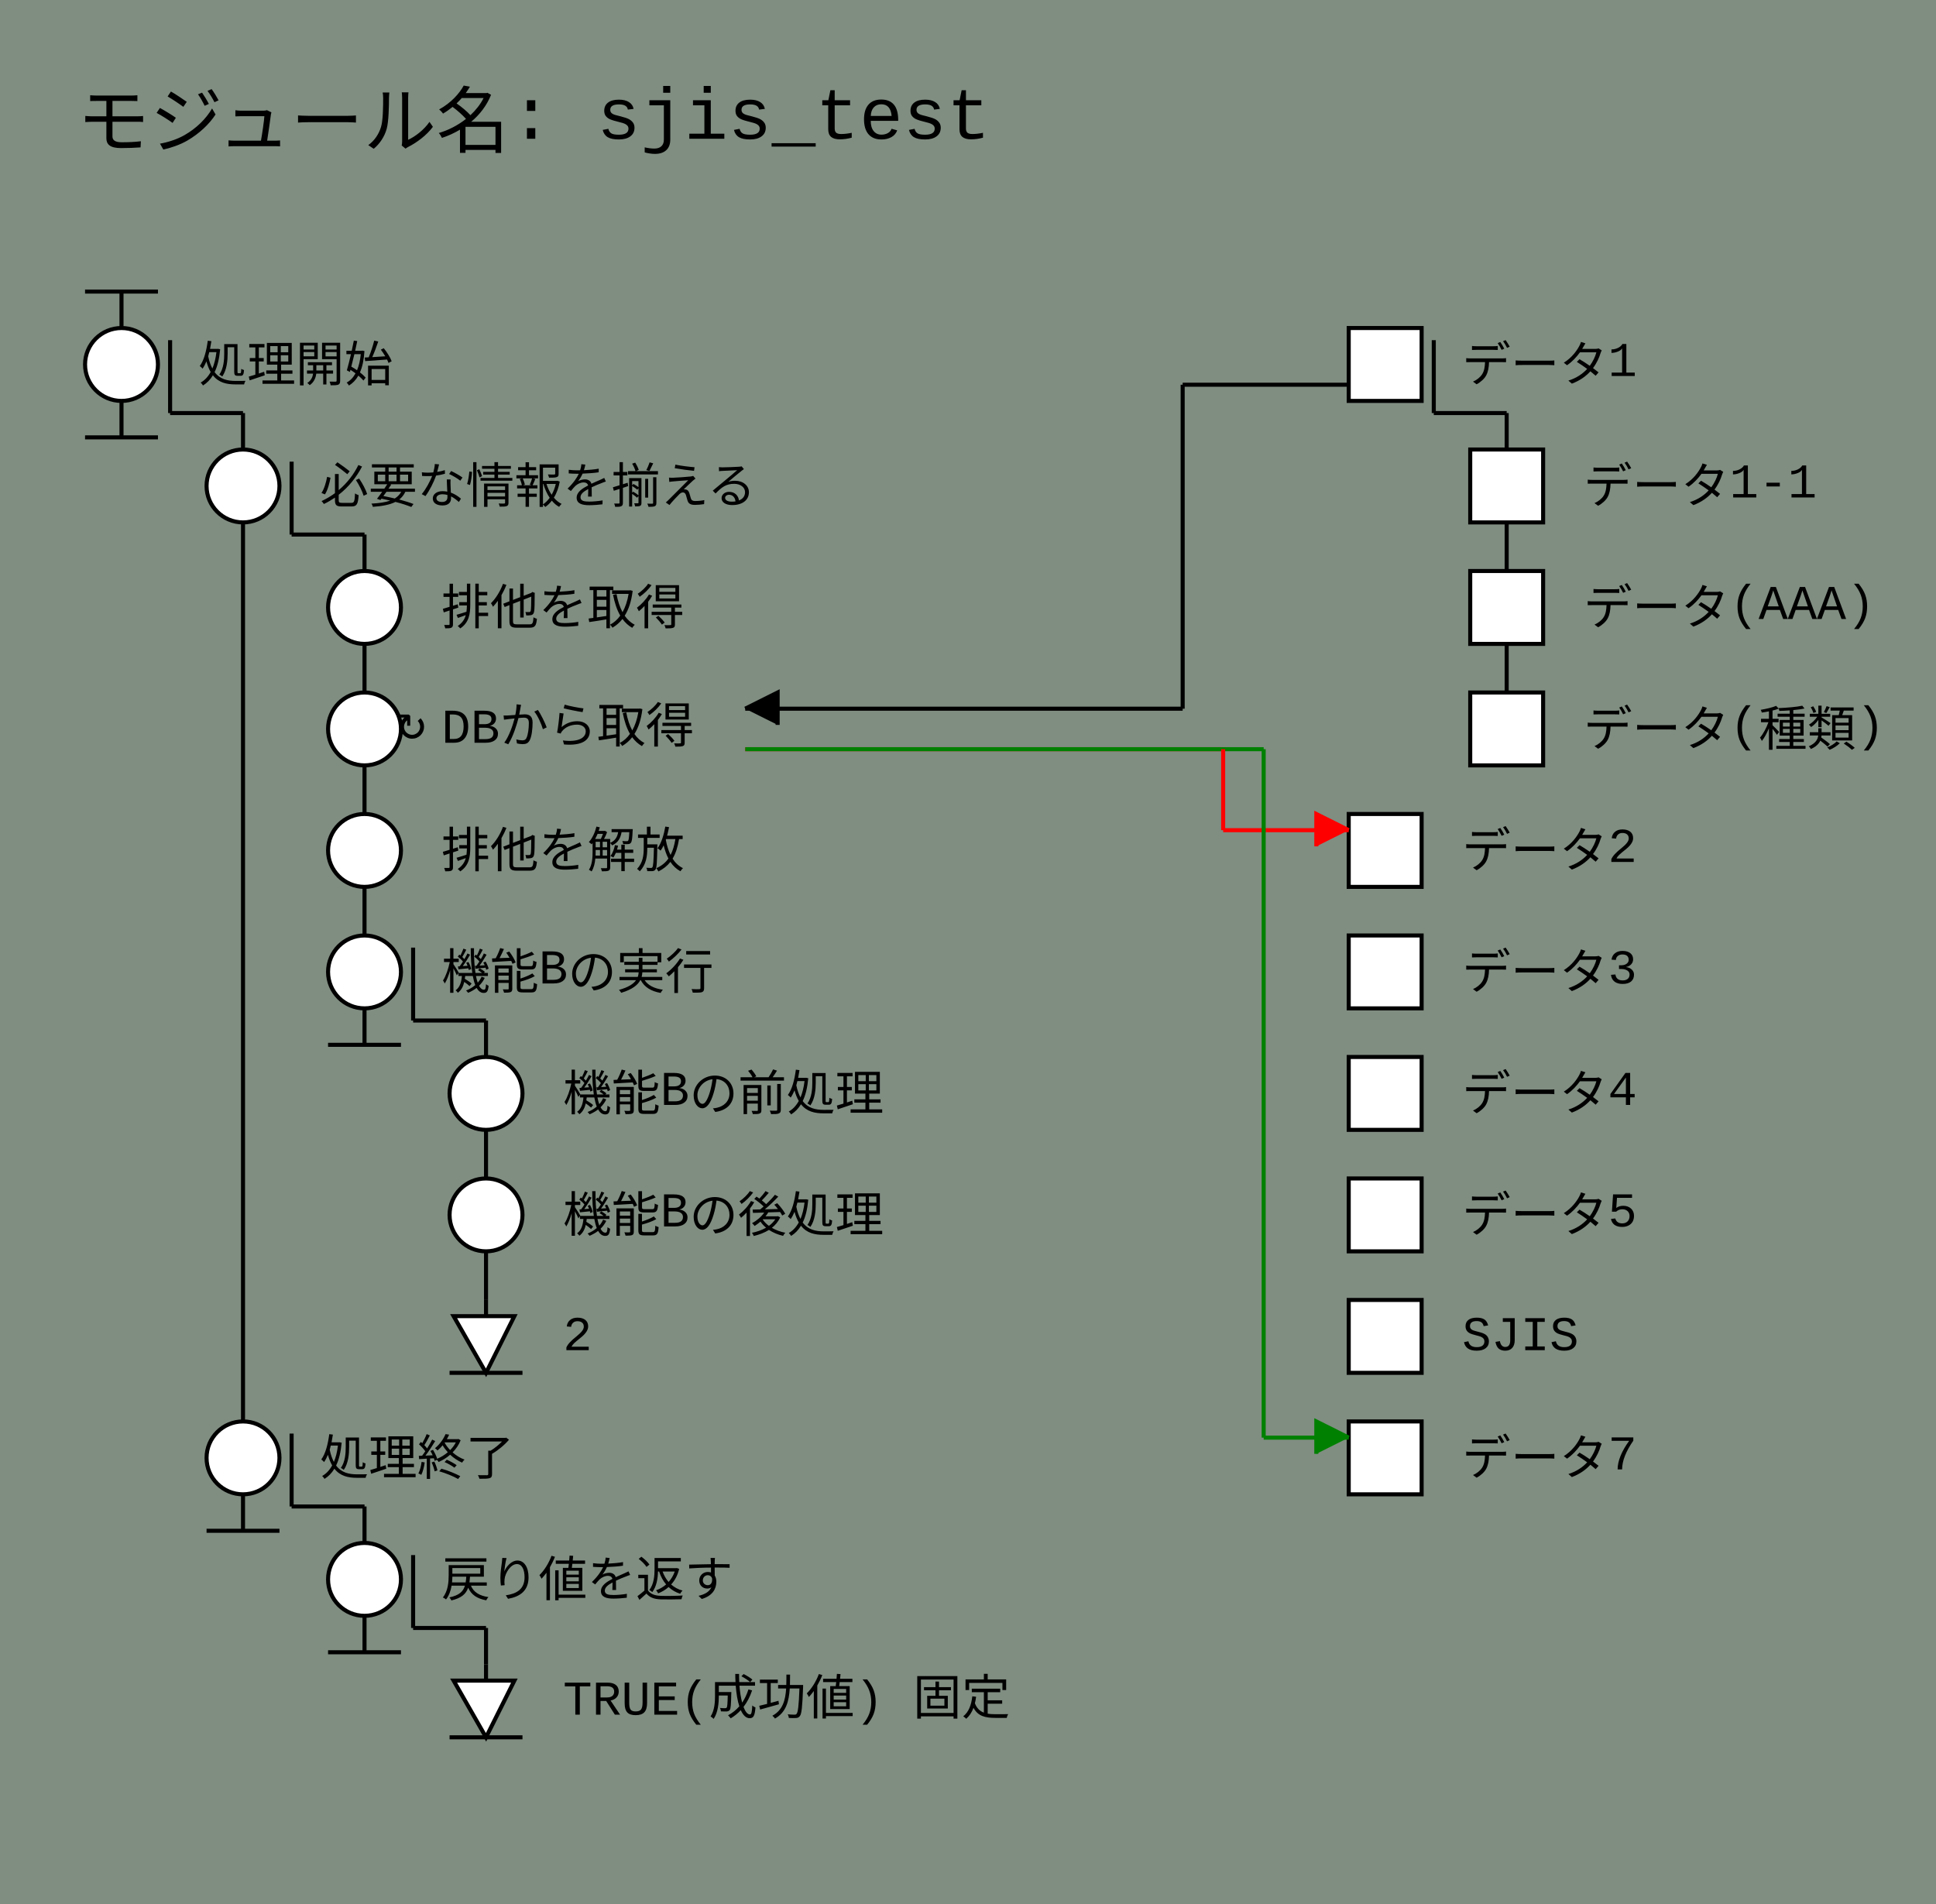
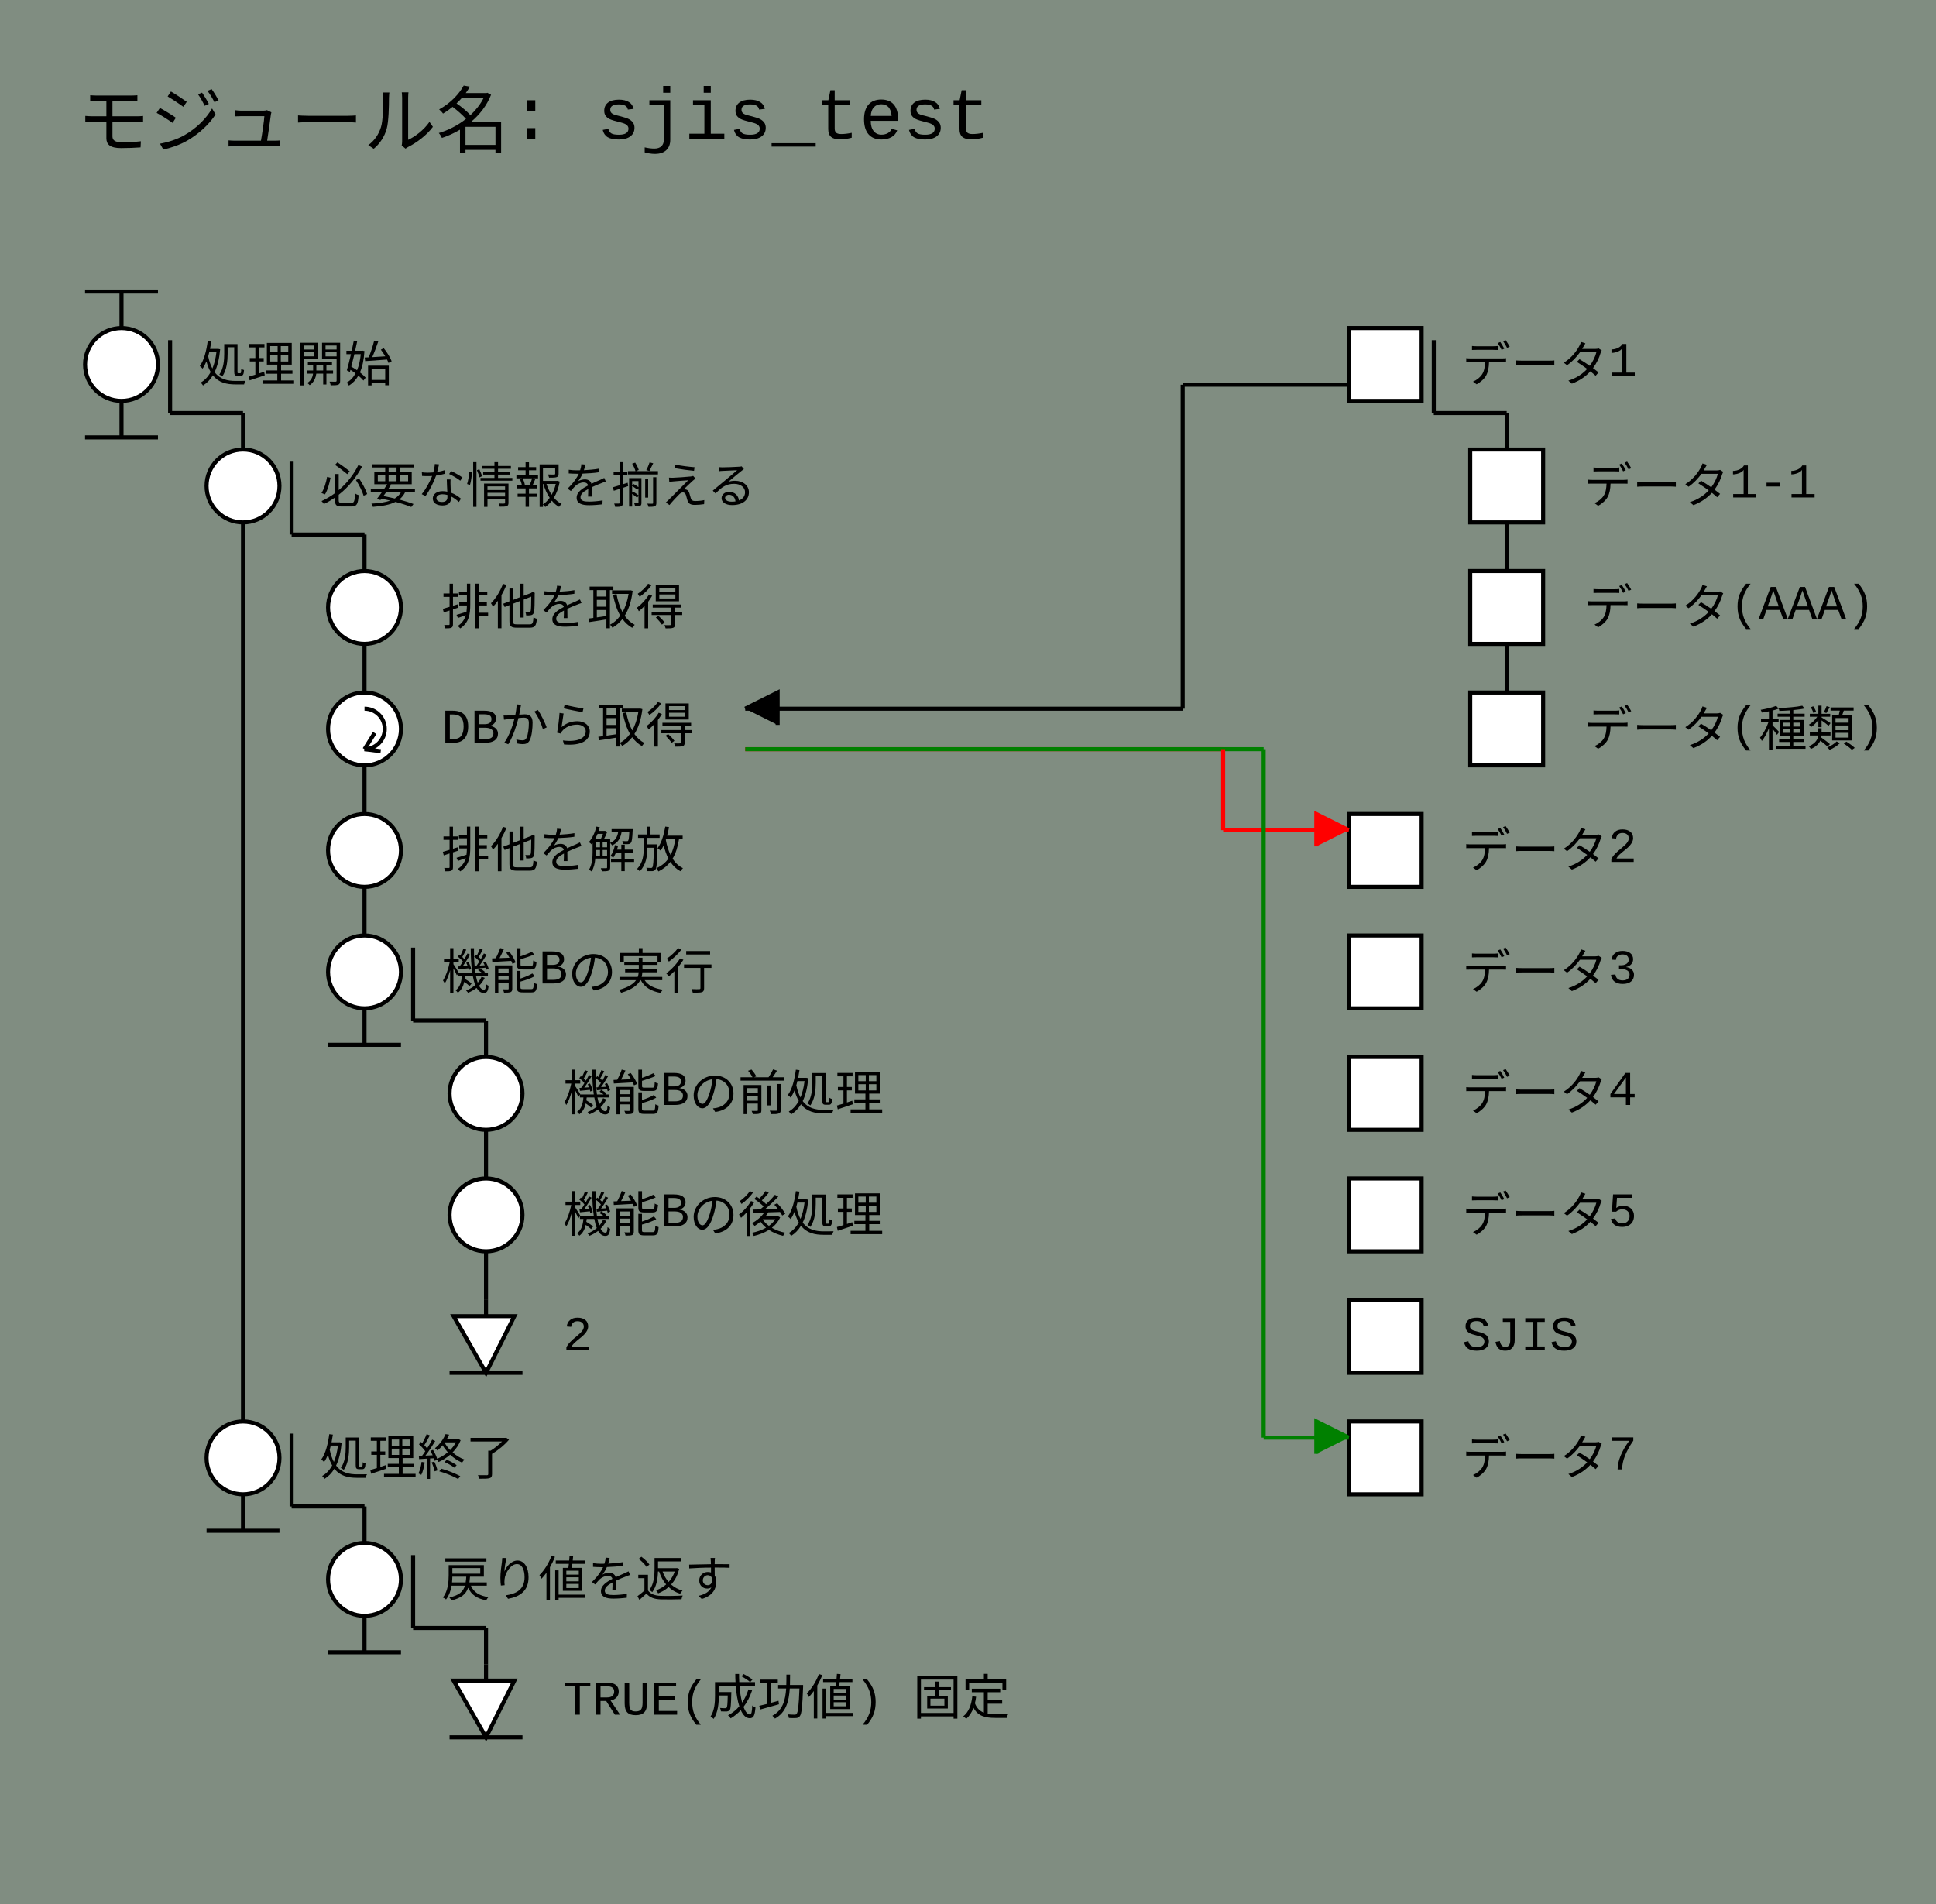
<svg xmlns="http://www.w3.org/2000/svg" width="478" height="470" style="background-color: #808d81">
  <rect x="0" y="0" width="478" height="470" fill="#808d81" stroke="#808d81" />
  <text x="19" y="30" text-anchor="start" dominant-baseline="middle" font-family="Consolas, Courier New, monospace" font-size="18px" rotate="0">モジュール名: sjis_test</text>
  <circle cx="30" cy="90" r="9" fill="white" stroke="black" />
  <text x="49" y="90" text-anchor="start" dominant-baseline="middle" font-family="Consolas, Courier New, monospace" font-size="12px" rotate="0">処理開始</text>
  <line x1="30" y1="72" x2="30" y2="81" stroke="black" />
  <line x1="21" y1="72" x2="39" y2="72" stroke="black" />
  <line x1="30" y1="99" x2="30" y2="108" stroke="black" />
  <line x1="21" y1="108" x2="39" y2="108" stroke="black" />
  <circle cx="60" cy="120" r="9" fill="white" stroke="black" />
  <text x="79" y="120" text-anchor="start" dominant-baseline="middle" font-family="Consolas, Courier New, monospace" font-size="12px" rotate="0">必要な情報を揃える</text>
  <line x1="60" y1="102" x2="60" y2="111" stroke="black" />
  <line x1="42" y1="102" x2="60" y2="102" stroke="black" />
  <line x1="42" y1="84" x2="42" y2="102" stroke="black" />
  <circle cx="90" cy="150" r="9" fill="white" stroke="black" />
  <text x="109" y="150" text-anchor="start" dominant-baseline="middle" font-family="Consolas, Courier New, monospace" font-size="12px" rotate="0">排他を取得</text>
  <line x1="90" y1="132" x2="90" y2="141" stroke="black" />
  <line x1="72" y1="132" x2="90" y2="132" stroke="black" />
  <line x1="72" y1="114" x2="72" y2="132" stroke="black" />
  <circle cx="90" cy="180" r="9" fill="white" stroke="black" />
-   <text x="98" y="179" text-anchor="start" dominant-baseline="middle" font-family="Consolas, Courier New, monospace" font-size="12px" rotate="240">↻</text>
+   <path d="M 90 175 A 5 5, 0 0 1 90 185" stroke="black" fill="transparent" />
+   <path d="M 90 185 L 92.5 181 M 90 185 L 94 185.5" stroke="black" fill="transparent" />
  <text x="109" y="180" text-anchor="start" dominant-baseline="middle" font-family="Consolas, Courier New, monospace" font-size="12px" rotate="0">DBから取得</text>
  <line x1="90" y1="159" x2="90" y2="171" stroke="black" />
  <circle cx="90" cy="210" r="9" fill="white" stroke="black" />
  <text x="109" y="210" text-anchor="start" dominant-baseline="middle" font-family="Consolas, Courier New, monospace" font-size="12px" rotate="0">排他を解放</text>
  <line x1="90" y1="189" x2="90" y2="201" stroke="black" />
  <circle cx="90" cy="240" r="9" fill="white" stroke="black" />
  <text x="109" y="240" text-anchor="start" dominant-baseline="middle" font-family="Consolas, Courier New, monospace" font-size="12px" rotate="0">機能Bの実行</text>
  <line x1="90" y1="219" x2="90" y2="231" stroke="black" />
  <line x1="90" y1="249" x2="90" y2="258" stroke="black" />
  <line x1="81" y1="258" x2="99" y2="258" stroke="black" />
  <circle cx="120" cy="270" r="9" fill="white" stroke="black" />
  <text x="139" y="270" text-anchor="start" dominant-baseline="middle" font-family="Consolas, Courier New, monospace" font-size="12px" rotate="0">機能Bの前処理</text>
  <line x1="120" y1="252" x2="120" y2="261" stroke="black" />
  <line x1="102" y1="252" x2="120" y2="252" stroke="black" />
  <line x1="102" y1="234" x2="102" y2="252" stroke="black" />
  <circle cx="120" cy="300" r="9" fill="white" stroke="black" />
  <text x="139" y="300" text-anchor="start" dominant-baseline="middle" font-family="Consolas, Courier New, monospace" font-size="12px" rotate="0">機能Bの後処理</text>
  <line x1="120" y1="279" x2="120" y2="291" stroke="black" />
  <line x1="120" y1="321" x2="120" y2="330" stroke="black" />
  <polygon points="120 339 112 325 127 325" fill="white" stroke="black" />
  <line x1="111" y1="339" x2="129" y2="339" stroke="black" />
  <text x="139" y="330" text-anchor="start" dominant-baseline="middle" font-family="Consolas, Courier New, monospace" font-size="12px" rotate="0">2</text>
  <line x1="120" y1="309" x2="120" y2="321" stroke="black" />
  <circle cx="60" cy="360" r="9" fill="white" stroke="black" />
  <text x="79" y="360" text-anchor="start" dominant-baseline="middle" font-family="Consolas, Courier New, monospace" font-size="12px" rotate="0">処理終了</text>
  <line x1="60" y1="129" x2="60" y2="351" stroke="black" />
  <line x1="60" y1="369" x2="60" y2="378" stroke="black" />
  <line x1="51" y1="378" x2="69" y2="378" stroke="black" />
  <circle cx="90" cy="390" r="9" fill="white" stroke="black" />
  <text x="109" y="390" text-anchor="start" dominant-baseline="middle" font-family="Consolas, Courier New, monospace" font-size="12px" rotate="0">戻り値を返す</text>
  <line x1="90" y1="399" x2="90" y2="408" stroke="black" />
  <line x1="81" y1="408" x2="99" y2="408" stroke="black" />
  <line x1="90" y1="372" x2="90" y2="381" stroke="black" />
  <line x1="72" y1="372" x2="90" y2="372" stroke="black" />
  <line x1="72" y1="354" x2="72" y2="372" stroke="black" />
  <line x1="120" y1="411" x2="120" y2="420" stroke="black" />
  <polygon points="120 429 112 415 127 415" fill="white" stroke="black" />
  <line x1="111" y1="429" x2="129" y2="429" stroke="black" />
  <text x="139" y="420" text-anchor="start" dominant-baseline="middle" font-family="Consolas, Courier New, monospace" font-size="12px" rotate="0">TRUE(成功値) 固定</text>
  <line x1="120" y1="402" x2="120" y2="411" stroke="black" />
  <line x1="102" y1="402" x2="120" y2="402" stroke="black" />
  <line x1="102" y1="384" x2="102" y2="402" stroke="black" />
  <line x1="184" y1="175" x2="292" y2="175" stroke="black" />
  <path d="M 184 175 L 192 171 L 192 179" stroke="black" fill="black" />
  <line x1="184" y1="185" x2="302" y2="185" stroke="red" />
  <line x1="184" y1="185" x2="312" y2="185" stroke="green" />
  <rect x="333" y="81" width="18" height="18" fill="white" stroke="black" />
  <text x="361" y="90" text-anchor="start" dominant-baseline="middle" font-family="Consolas, Courier New, monospace" font-size="12px" rotate="0">データ1</text>
  <rect x="363" y="111" width="18" height="18" fill="white" stroke="black" />
  <text x="391" y="120" text-anchor="start" dominant-baseline="middle" font-family="Consolas, Courier New, monospace" font-size="12px" rotate="0">データ1-1</text>
  <line x1="372" y1="102" x2="372" y2="111" stroke="black" />
  <line x1="354" y1="102" x2="372" y2="102" stroke="black" />
  <line x1="354" y1="84" x2="354" y2="102" stroke="black" />
  <rect x="363" y="141" width="18" height="18" fill="white" stroke="black" />
  <text x="391" y="150" text-anchor="start" dominant-baseline="middle" font-family="Consolas, Courier New, monospace" font-size="12px" rotate="0">データ(AAA)</text>
  <line x1="372" y1="129" x2="372" y2="141" stroke="black" />
  <rect x="363" y="171" width="18" height="18" fill="white" stroke="black" />
  <text x="391" y="180" text-anchor="start" dominant-baseline="middle" font-family="Consolas, Courier New, monospace" font-size="12px" rotate="0">データ(種類)</text>
  <line x1="372" y1="159" x2="372" y2="171" stroke="black" />
  <rect x="333" y="201" width="18" height="18" fill="white" stroke="black" />
  <text x="361" y="210" text-anchor="start" dominant-baseline="middle" font-family="Consolas, Courier New, monospace" font-size="12px" rotate="0">データ2</text>
  <rect x="333" y="231" width="18" height="18" fill="white" stroke="black" />
  <text x="361" y="240" text-anchor="start" dominant-baseline="middle" font-family="Consolas, Courier New, monospace" font-size="12px" rotate="0">データ3</text>
  <rect x="333" y="261" width="18" height="18" fill="white" stroke="black" />
  <text x="361" y="270" text-anchor="start" dominant-baseline="middle" font-family="Consolas, Courier New, monospace" font-size="12px" rotate="0">データ4</text>
  <rect x="333" y="291" width="18" height="18" fill="white" stroke="black" />
  <text x="361" y="300" text-anchor="start" dominant-baseline="middle" font-family="Consolas, Courier New, monospace" font-size="12px" rotate="0">データ5</text>
  <rect x="333" y="321" width="18" height="18" fill="white" stroke="black" />
  <text x="361" y="330" text-anchor="start" dominant-baseline="middle" font-family="Consolas, Courier New, monospace" font-size="12px" rotate="0">SJIS</text>
  <rect x="333" y="351" width="18" height="18" fill="white" stroke="black" />
  <text x="361" y="360" text-anchor="start" dominant-baseline="middle" font-family="Consolas, Courier New, monospace" font-size="12px" rotate="0">データ7</text>
  <line x1="292" y1="95" x2="333" y2="95" stroke="black" />
  <line x1="302" y1="205" x2="333" y2="205" stroke="red" />
  <path d="M 333 205 L 325 201 L 325 209" stroke="red" fill="red" />
  <line x1="312" y1="355" x2="333" y2="355" stroke="green" />
  <path d="M 333 355 L 325 351 L 325 359" stroke="green" fill="green" />
  <line x1="292" y1="95" x2="292" y2="175" stroke="black" />
  <line x1="302" y1="185" x2="302" y2="205" stroke="red" />
  <line x1="312" y1="185" x2="312" y2="355" stroke="green" />
</svg>
